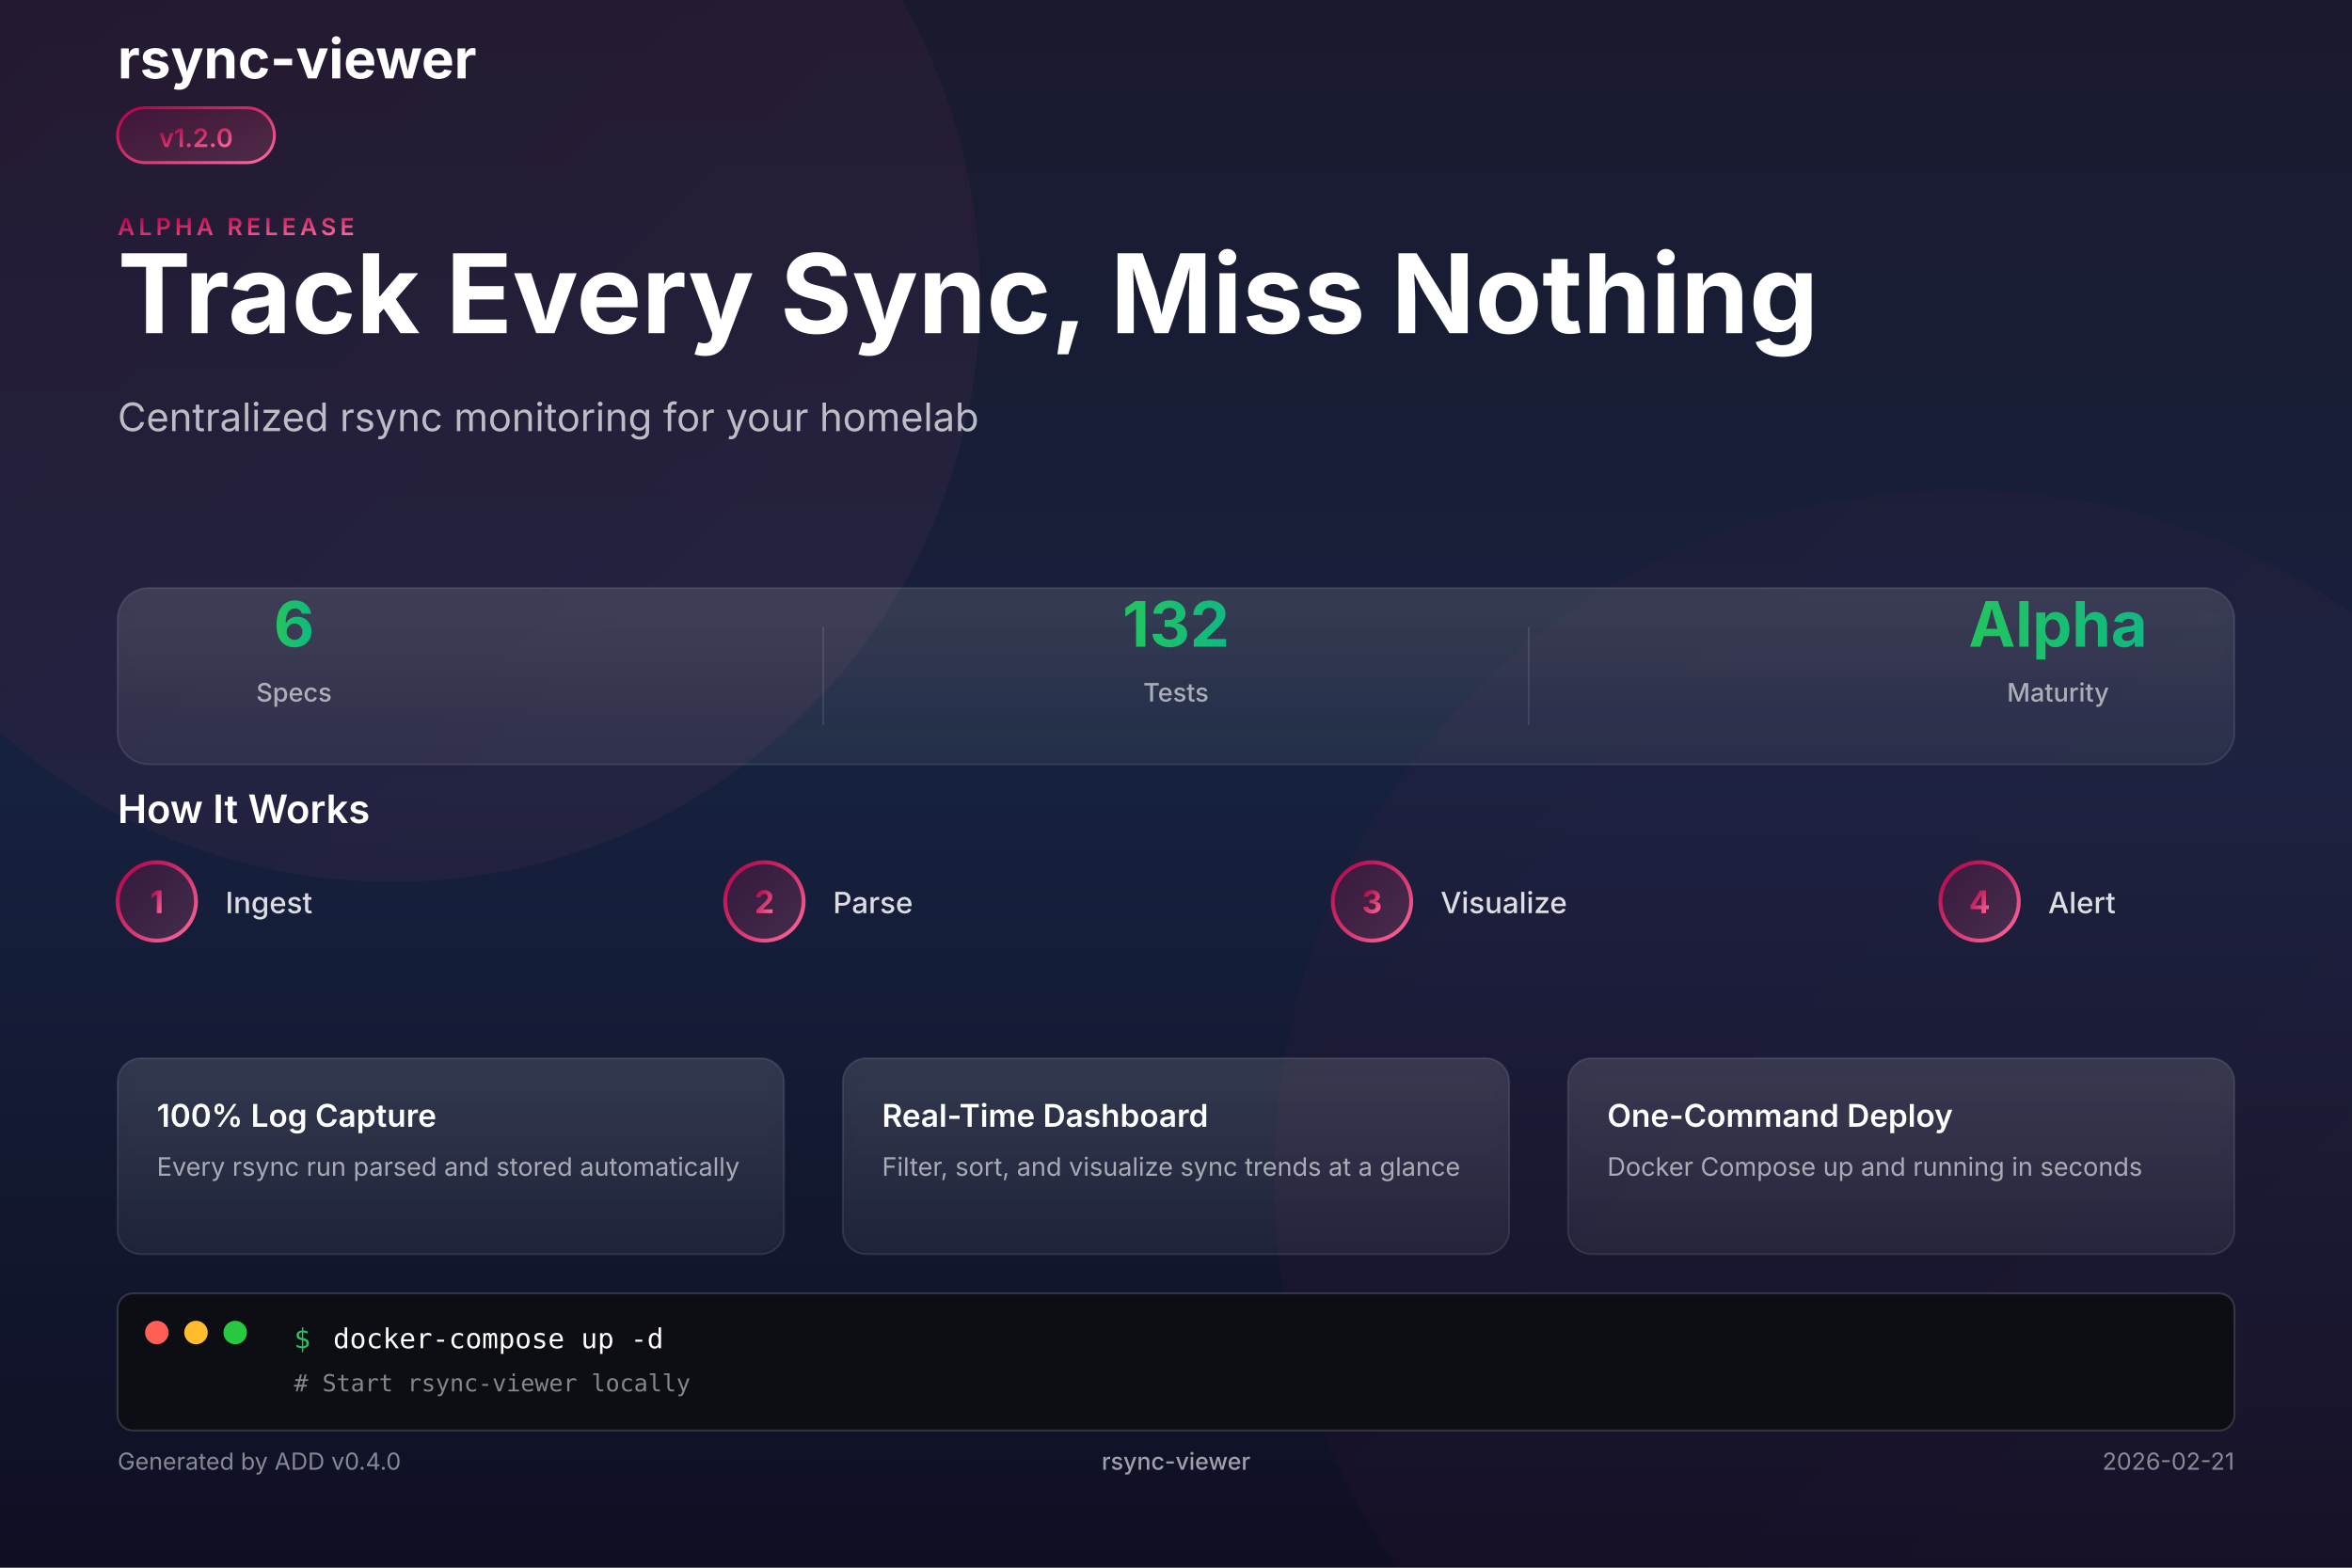
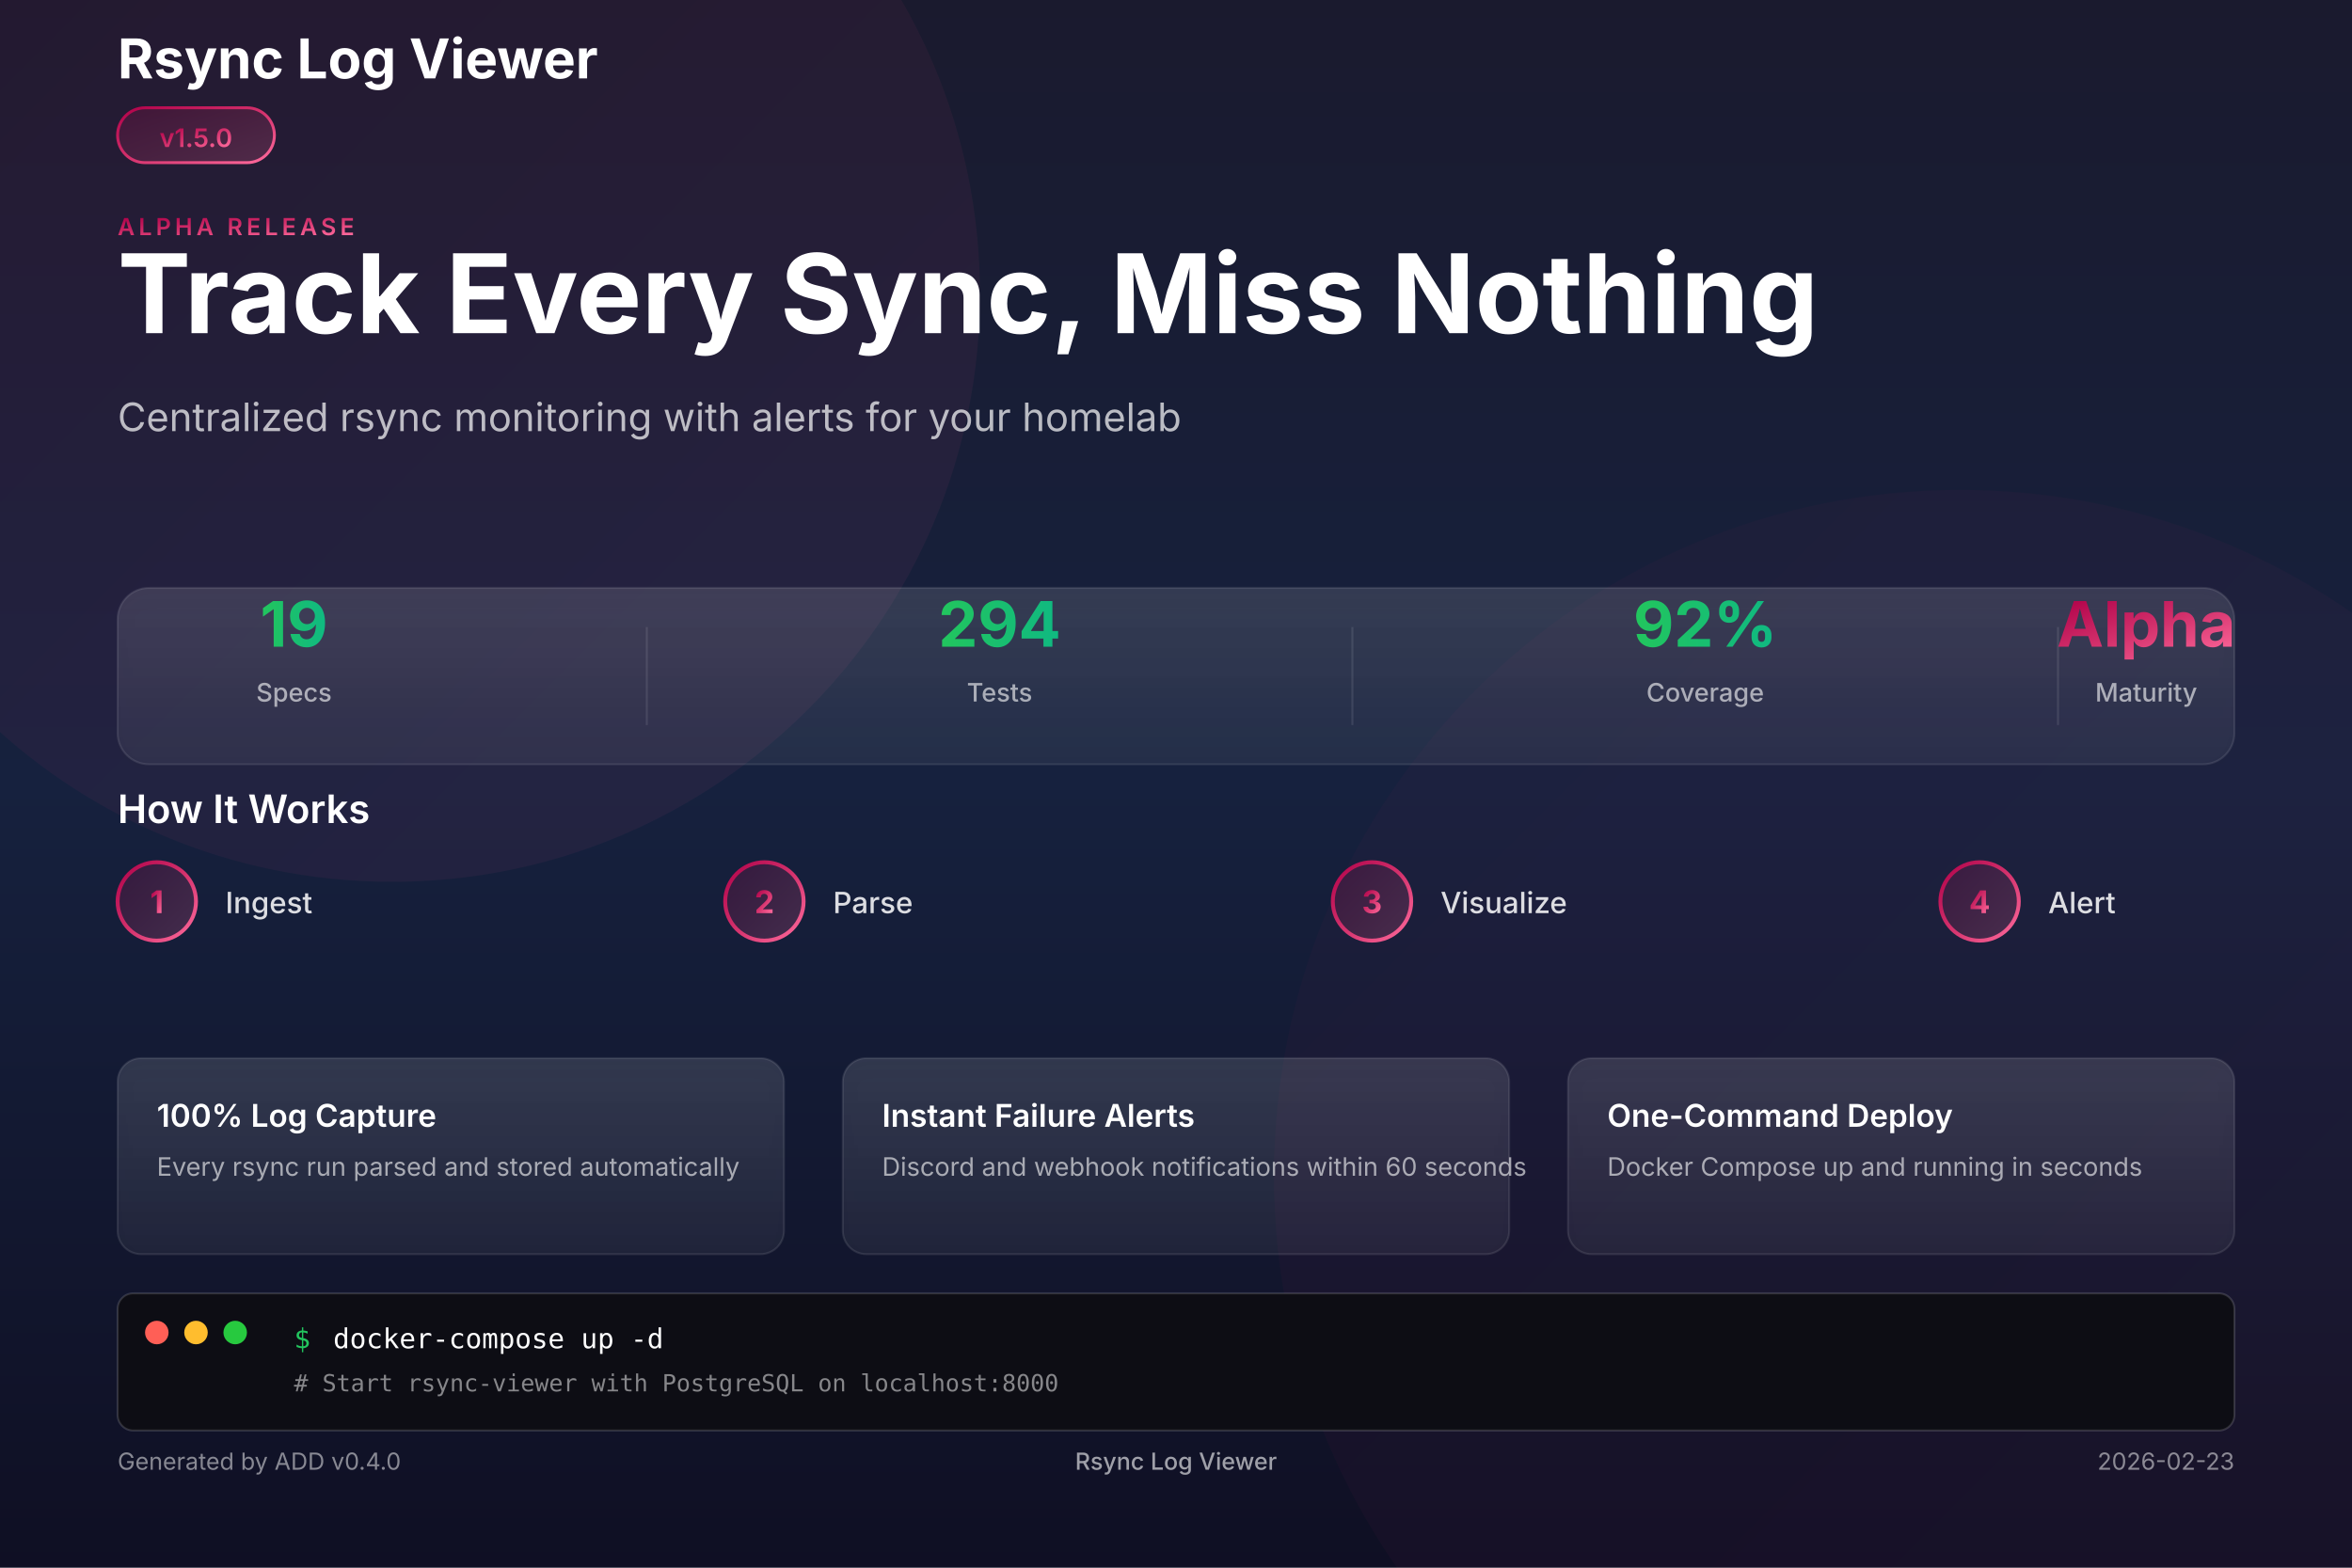
<svg xmlns="http://www.w3.org/2000/svg" viewBox="0 0 1200 800">
  <defs>
    <linearGradient id="heroGrad" x1="0%" y1="0%" x2="0%" y2="100%">
      <stop offset="0%" style="stop-color:#1a1a2e;stop-opacity:1" />
      <stop offset="50%" style="stop-color:#16213e;stop-opacity:1" />
      <stop offset="100%" style="stop-color:#0f0f23;stop-opacity:1" />
    </linearGradient>
    <linearGradient id="accentGrad" x1="0%" y1="0%" x2="100%" y2="100%">
      <stop offset="0%" style="stop-color:#b00149;stop-opacity:1" />
      <stop offset="50%" style="stop-color:#d4326d;stop-opacity:1" />
      <stop offset="100%" style="stop-color:#ff6b9d;stop-opacity:1" />
    </linearGradient>
    <linearGradient id="cardGrad" x1="0%" y1="0%" x2="0%" y2="100%">
      <stop offset="0%" style="stop-color:rgba(255,255,255,0.12);stop-opacity:1" />
      <stop offset="100%" style="stop-color:rgba(255,255,255,0.05);stop-opacity:1" />
    </linearGradient>
    <linearGradient id="metricGrad" x1="0%" y1="0%" x2="100%" y2="0%">
      <stop offset="0%" style="stop-color:#22c55e;stop-opacity:1" />
      <stop offset="100%" style="stop-color:#10b981;stop-opacity:1" />
    </linearGradient>
    <filter id="glass" x="-50%" y="-50%" width="200%" height="200%">
      <feGaussianBlur in="SourceAlpha" stdDeviation="4" />
      <feOffset dx="0" dy="4" result="offsetblur" />
      <feComponentTransfer>
        <feFuncA type="linear" slope="0.2" />
      </feComponentTransfer>
      <feMerge>
        <feMergeNode />
        <feMergeNode in="SourceGraphic" />
      </feMerge>
    </filter>
  </defs>
  <rect width="1200" height="800" fill="url(#heroGrad)" />
  <ellipse cx="200" cy="150" rx="300" ry="300" fill="url(#accentGrad)" opacity="0.06" />
  <ellipse cx="1000" cy="600" rx="350" ry="350" fill="url(#accentGrad)" opacity="0.04" />
  <g transform="translate(60, 40)">
-     <text x="0" y="0" font-family="system-ui, -apple-system, sans-serif" font-size="28" font-weight="700" fill="#ffffff">rsync-viewer</text>
+     <text x="0" y="0" font-family="system-ui, -apple-system, sans-serif" font-size="28" font-weight="700" fill="#ffffff">Rsync Log Viewer</text>
    <rect x="0" y="15" width="80" height="28" rx="14" fill="url(#accentGrad)" opacity="0.2" />
    <rect x="0" y="15" width="80" height="28" rx="14" fill="none" stroke="url(#accentGrad)" stroke-width="1.5" />
-     <text x="40" y="35" font-family="system-ui, -apple-system, sans-serif" font-size="13" font-weight="600" fill="url(#accentGrad)" text-anchor="middle">v1.2.0</text>
+     <text x="40" y="35" font-family="system-ui, -apple-system, sans-serif" font-size="13" font-weight="600" fill="url(#accentGrad)" text-anchor="middle">v1.5.0</text>
  </g>
  <g transform="translate(60, 120)">
    <text x="0" y="0" font-family="system-ui, -apple-system, sans-serif" font-size="12" font-weight="600" fill="url(#accentGrad)" letter-spacing="2" style="text-transform:uppercase">ALPHA RELEASE</text>
    <text x="0" y="50" font-family="system-ui, -apple-system, sans-serif" font-size="56" font-weight="700" fill="#ffffff" style="line-height:1.1">Track Every Sync, Miss Nothing</text>
-     <text x="0" y="100" font-family="system-ui, -apple-system, sans-serif" font-size="20" font-weight="400" fill="rgba(255,255,255,0.7)">Centralized rsync monitoring for your homelab</text>
+     <text x="0" y="100" font-family="system-ui, -apple-system, sans-serif" font-size="20" font-weight="400" fill="rgba(255,255,255,0.7)">Centralized rsync monitoring with alerts for your homelab</text>
  </g>
  <g transform="translate(60, 300)">
    <rect x="0" y="0" width="1080" height="90" rx="16" fill="url(#cardGrad)" filter="url(#glass)" />
    <rect x="0" y="0" width="1080" height="90" rx="16" fill="none" stroke="rgba(255,255,255,0.1)" stroke-width="1" />
    <g transform="translate(90, 30)">
-       <text x="0" y="0" font-family="system-ui, -apple-system, sans-serif" font-size="32" font-weight="700" fill="url(#metricGrad)" text-anchor="middle">6</text>
+       <text x="0" y="0" font-family="system-ui, -apple-system, sans-serif" font-size="32" font-weight="700" fill="url(#metricGrad)" text-anchor="middle">19</text>
      <text x="0" y="28" font-family="system-ui, -apple-system, sans-serif" font-size="13" font-weight="500" fill="rgba(255,255,255,0.6)" text-anchor="middle">Specs</text>
    </g>
-     <line x1="360" y1="20" x2="360" y2="70" stroke="rgba(255,255,255,0.1)" stroke-width="1" />
-     <g transform="translate(540, 30)">
-       <text x="0" y="0" font-family="system-ui, -apple-system, sans-serif" font-size="32" font-weight="700" fill="url(#metricGrad)" text-anchor="middle">132</text>
+     <line x1="270" y1="20" x2="270" y2="70" stroke="rgba(255,255,255,0.1)" stroke-width="1" />
+     <g transform="translate(450, 30)">
+       <text x="0" y="0" font-family="system-ui, -apple-system, sans-serif" font-size="32" font-weight="700" fill="url(#metricGrad)" text-anchor="middle">294</text>
      <text x="0" y="28" font-family="system-ui, -apple-system, sans-serif" font-size="13" font-weight="500" fill="rgba(255,255,255,0.6)" text-anchor="middle">Tests</text>
    </g>
-     <line x1="720" y1="20" x2="720" y2="70" stroke="rgba(255,255,255,0.1)" stroke-width="1" />
-     <g transform="translate(990, 30)">
-       <text x="0" y="0" font-family="system-ui, -apple-system, sans-serif" font-size="32" font-weight="700" fill="url(#metricGrad)" text-anchor="middle">Alpha</text>
+     <line x1="630" y1="20" x2="630" y2="70" stroke="rgba(255,255,255,0.1)" stroke-width="1" />
+     <g transform="translate(810, 30)">
+       <text x="0" y="0" font-family="system-ui, -apple-system, sans-serif" font-size="32" font-weight="700" fill="url(#metricGrad)" text-anchor="middle">92%</text>
+       <text x="0" y="28" font-family="system-ui, -apple-system, sans-serif" font-size="13" font-weight="500" fill="rgba(255,255,255,0.6)" text-anchor="middle">Coverage</text>
+     </g>
+     <line x1="990" y1="20" x2="990" y2="70" stroke="rgba(255,255,255,0.1)" stroke-width="1" />
+     <g transform="translate(1035, 30)">
+       <text x="0" y="0" font-family="system-ui, -apple-system, sans-serif" font-size="32" font-weight="700" fill="url(#accentGrad)" text-anchor="middle">Alpha</text>
      <text x="0" y="28" font-family="system-ui, -apple-system, sans-serif" font-size="13" font-weight="500" fill="rgba(255,255,255,0.6)" text-anchor="middle">Maturity</text>
    </g>
  </g>
  <g transform="translate(60, 420)">
    <text x="0" y="0" font-family="system-ui, -apple-system, sans-serif" font-size="20" font-weight="600" fill="#ffffff">How It Works</text>
    <g transform="translate(0, 40)">
      <circle cx="20" cy="0" r="20" fill="url(#accentGrad)" opacity="0.2" />
      <circle cx="20" cy="0" r="20" fill="none" stroke="url(#accentGrad)" stroke-width="2" />
      <text x="20" y="6" font-family="system-ui, -apple-system, sans-serif" font-size="16" font-weight="700" fill="url(#accentGrad)" text-anchor="middle">1</text>
      <text x="55" y="6" font-family="system-ui, -apple-system, sans-serif" font-size="15" font-weight="500" fill="rgba(255,255,255,0.85)">Ingest</text>
    </g>
    <path d="M 250 460 L 290 460" stroke="rgba(255,255,255,0.3)" stroke-width="2" fill="none" />
    <path d="M 285 455 L 290 460 L 285 465" stroke="rgba(255,255,255,0.3)" stroke-width="2" fill="none" />
    <g transform="translate(310, 40)">
      <circle cx="20" cy="0" r="20" fill="url(#accentGrad)" opacity="0.2" />
      <circle cx="20" cy="0" r="20" fill="none" stroke="url(#accentGrad)" stroke-width="2" />
      <text x="20" y="6" font-family="system-ui, -apple-system, sans-serif" font-size="16" font-weight="700" fill="url(#accentGrad)" text-anchor="middle">2</text>
      <text x="55" y="6" font-family="system-ui, -apple-system, sans-serif" font-size="15" font-weight="500" fill="rgba(255,255,255,0.85)">Parse</text>
    </g>
    <path d="M 560 460 L 600 460" stroke="rgba(255,255,255,0.3)" stroke-width="2" fill="none" />
    <path d="M 595 455 L 600 460 L 595 465" stroke="rgba(255,255,255,0.3)" stroke-width="2" fill="none" />
    <g transform="translate(620, 40)">
      <circle cx="20" cy="0" r="20" fill="url(#accentGrad)" opacity="0.2" />
      <circle cx="20" cy="0" r="20" fill="none" stroke="url(#accentGrad)" stroke-width="2" />
      <text x="20" y="6" font-family="system-ui, -apple-system, sans-serif" font-size="16" font-weight="700" fill="url(#accentGrad)" text-anchor="middle">3</text>
      <text x="55" y="6" font-family="system-ui, -apple-system, sans-serif" font-size="15" font-weight="500" fill="rgba(255,255,255,0.85)">Visualize</text>
    </g>
    <path d="M 870 460 L 910 460" stroke="rgba(255,255,255,0.3)" stroke-width="2" fill="none" />
    <path d="M 905 455 L 910 460 L 905 465" stroke="rgba(255,255,255,0.3)" stroke-width="2" fill="none" />
    <g transform="translate(930, 40)">
      <circle cx="20" cy="0" r="20" fill="url(#accentGrad)" opacity="0.2" />
      <circle cx="20" cy="0" r="20" fill="none" stroke="url(#accentGrad)" stroke-width="2" />
      <text x="20" y="6" font-family="system-ui, -apple-system, sans-serif" font-size="16" font-weight="700" fill="url(#accentGrad)" text-anchor="middle">4</text>
      <text x="55" y="6" font-family="system-ui, -apple-system, sans-serif" font-size="15" font-weight="500" fill="rgba(255,255,255,0.85)">Alert</text>
    </g>
  </g>
  <g transform="translate(60, 540)">
    <g>
      <rect x="0" y="0" width="340" height="100" rx="12" fill="url(#cardGrad)" filter="url(#glass)" />
      <rect x="0" y="0" width="340" height="100" rx="12" fill="none" stroke="rgba(255,255,255,0.1)" stroke-width="1" />
      <text x="20" y="35" font-family="system-ui, -apple-system, sans-serif" font-size="16" font-weight="600" fill="#ffffff">100% Log Capture</text>
      <text x="20" y="60" font-family="system-ui, -apple-system, sans-serif" font-size="13" font-weight="400" fill="rgba(255,255,255,0.6)">Every rsync run parsed and stored automatically</text>
    </g>
    <g transform="translate(370, 0)">
      <rect x="0" y="0" width="340" height="100" rx="12" fill="url(#cardGrad)" filter="url(#glass)" />
      <rect x="0" y="0" width="340" height="100" rx="12" fill="none" stroke="rgba(255,255,255,0.1)" stroke-width="1" />
-       <text x="20" y="35" font-family="system-ui, -apple-system, sans-serif" font-size="16" font-weight="600" fill="#ffffff">Real-Time Dashboard</text>
-       <text x="20" y="60" font-family="system-ui, -apple-system, sans-serif" font-size="13" font-weight="400" fill="rgba(255,255,255,0.6)">Filter, sort, and visualize sync trends at a glance</text>
+       <text x="20" y="35" font-family="system-ui, -apple-system, sans-serif" font-size="16" font-weight="600" fill="#ffffff">Instant Failure Alerts</text>
+       <text x="20" y="60" font-family="system-ui, -apple-system, sans-serif" font-size="13" font-weight="400" fill="rgba(255,255,255,0.6)">Discord and webhook notifications within 60 seconds</text>
    </g>
    <g transform="translate(740, 0)">
      <rect x="0" y="0" width="340" height="100" rx="12" fill="url(#cardGrad)" filter="url(#glass)" />
      <rect x="0" y="0" width="340" height="100" rx="12" fill="none" stroke="rgba(255,255,255,0.1)" stroke-width="1" />
      <text x="20" y="35" font-family="system-ui, -apple-system, sans-serif" font-size="16" font-weight="600" fill="#ffffff">One-Command Deploy</text>
      <text x="20" y="60" font-family="system-ui, -apple-system, sans-serif" font-size="13" font-weight="400" fill="rgba(255,255,255,0.6)">Docker Compose up and running in seconds</text>
    </g>
  </g>
  <g transform="translate(60, 660)">
    <rect x="0" y="0" width="1080" height="70" rx="8" fill="#0d0d14" />
    <rect x="0" y="0" width="1080" height="70" rx="8" fill="none" stroke="rgba(255,255,255,0.15)" stroke-width="1" />
    <circle cx="20" cy="20" r="6" fill="#ff5f56" />
    <circle cx="40" cy="20" r="6" fill="#ffbd2e" />
    <circle cx="60" cy="20" r="6" fill="#27c93f" />
    <text x="90" y="28" font-family="Menlo, Monaco, Consolas, monospace" font-size="14" font-weight="400" fill="#22c55e">$</text>
    <text x="110" y="28" font-family="Menlo, Monaco, Consolas, monospace" font-size="14" font-weight="400" fill="#ffffff">docker-compose up -d</text>
-     <text x="90" y="50" font-family="Menlo, Monaco, Consolas, monospace" font-size="12" font-weight="400" fill="rgba(255,255,255,0.5)"># Start rsync-viewer locally</text>
+     <text x="90" y="50" font-family="Menlo, Monaco, Consolas, monospace" font-size="12" font-weight="400" fill="rgba(255,255,255,0.5)"># Start rsync-viewer with PostgreSQL on localhost:8000</text>
  </g>
  <g transform="translate(60, 750)">
    <text x="0" y="0" font-family="system-ui, -apple-system, sans-serif" font-size="12" font-weight="400" fill="rgba(255,255,255,0.5)">Generated by ADD v0.4.0</text>
-     <text x="540" y="0" font-family="system-ui, -apple-system, sans-serif" font-size="12" font-weight="500" fill="rgba(255,255,255,0.6)" text-anchor="middle">rsync-viewer</text>
-     <text x="1080" y="0" font-family="system-ui, -apple-system, sans-serif" font-size="12" font-weight="400" fill="rgba(255,255,255,0.5)" text-anchor="end">2026-02-21</text>
+     <text x="540" y="0" font-family="system-ui, -apple-system, sans-serif" font-size="12" font-weight="500" fill="rgba(255,255,255,0.6)" text-anchor="middle">Rsync Log Viewer</text>
+     <text x="1080" y="0" font-family="system-ui, -apple-system, sans-serif" font-size="12" font-weight="400" fill="rgba(255,255,255,0.5)" text-anchor="end">2026-02-23</text>
  </g>
</svg>
